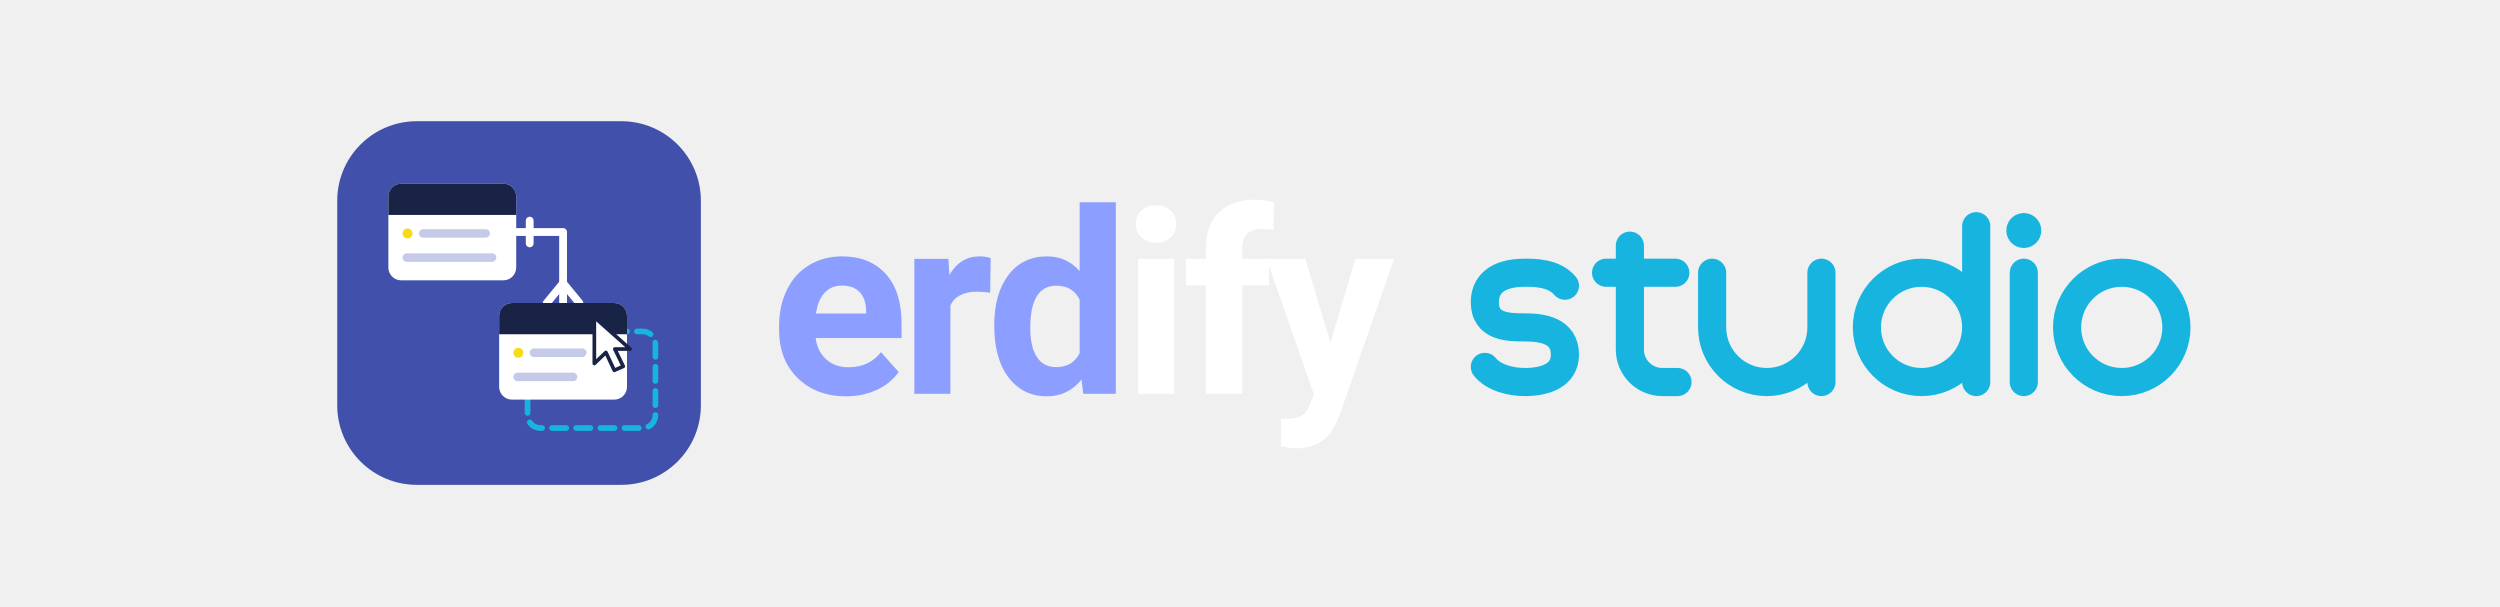
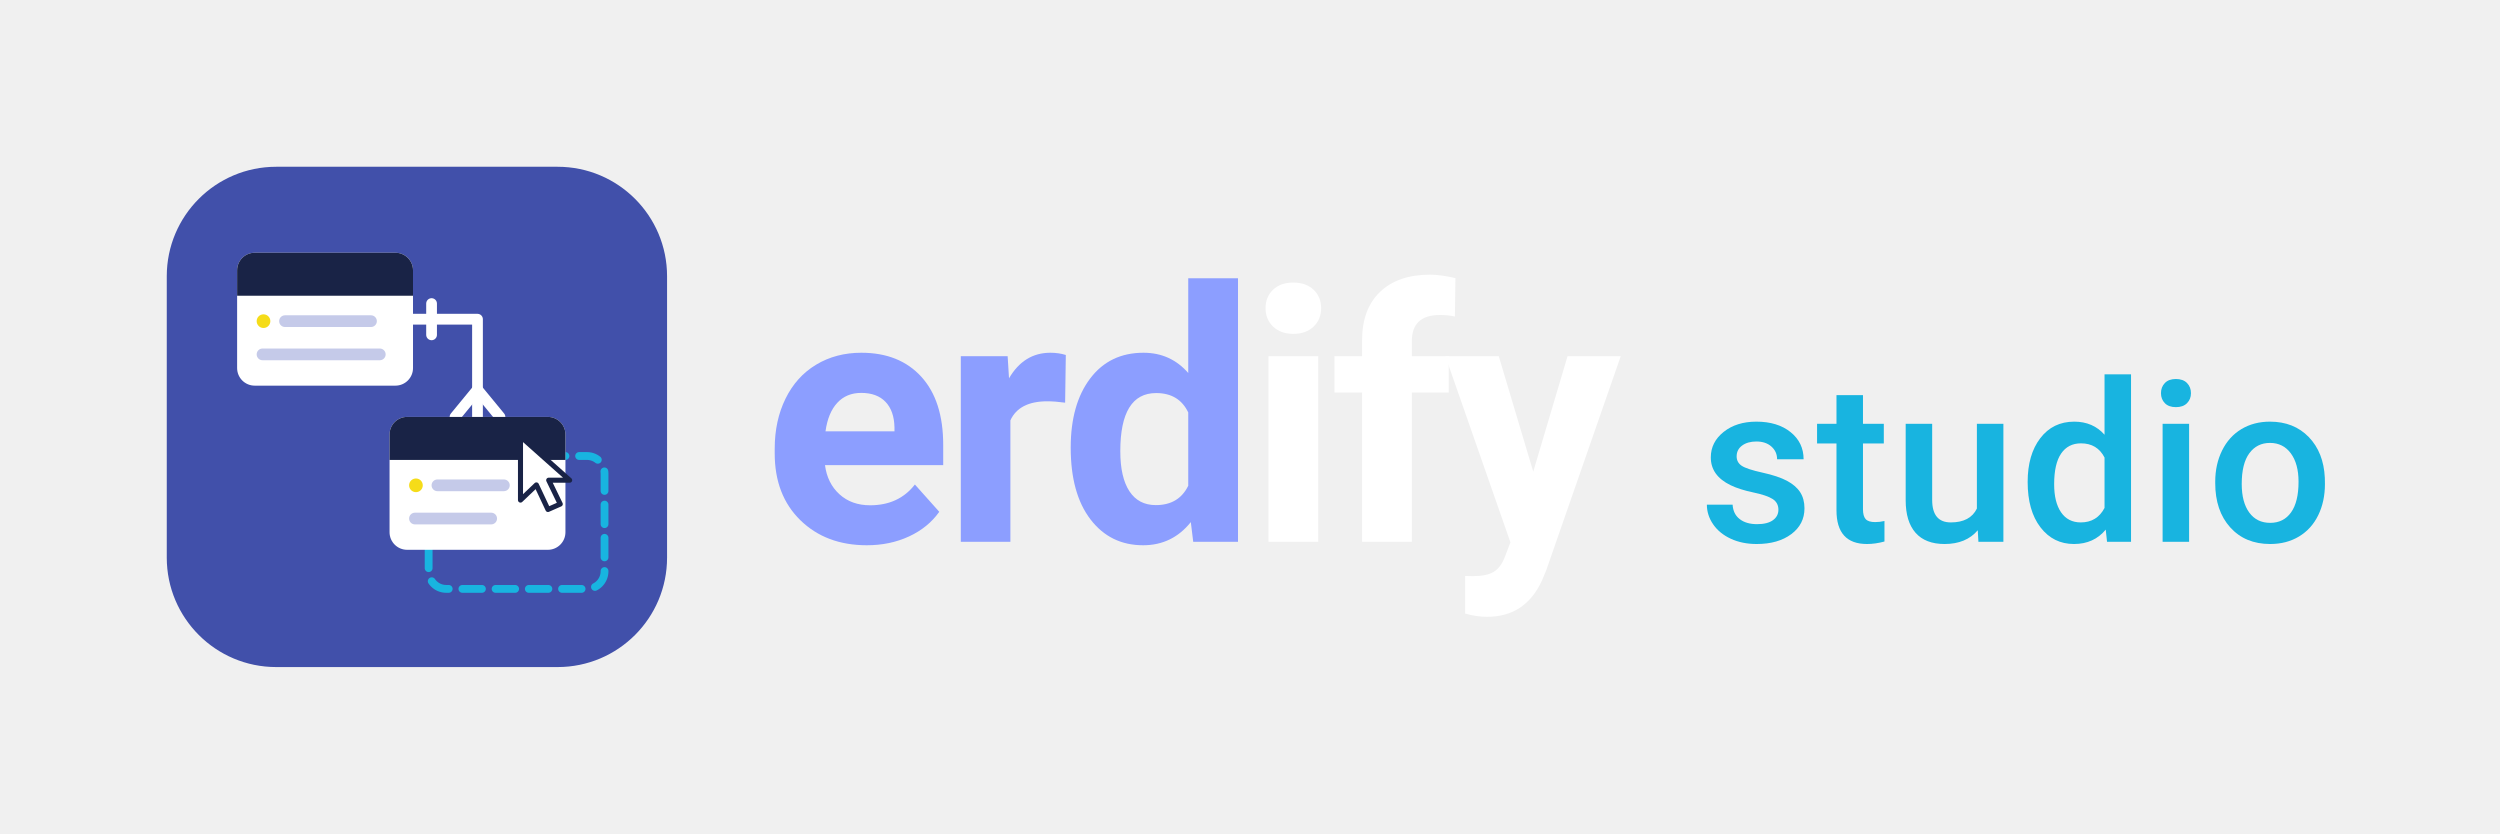
- <svg xmlns="http://www.w3.org/2000/svg" viewBox="0 0 2310 560" width="2310" height="560" role="img" aria-label="erdify studio">
-   <g transform="translate(311.6 112.0) scale(0.328125)">
+ <svg xmlns="http://www.w3.org/2000/svg" viewBox="0 0 1679 560" width="1679" height="560" role="img" aria-label="erdify studio">
+   <g transform="translate(112 112) scale(0.328125)">
    <rect width="1024" height="1024" rx="224" fill="#4150AA" />
    <path d="M504 312H636V512" stroke="#FFFFFF" stroke-width="22" stroke-linecap="round" stroke-linejoin="round" fill="none" />
    <path d="M542 280V344" stroke="#FFFFFF" stroke-width="22" stroke-linecap="round" stroke-linejoin="round" fill="none" />
    <path d="M636 456L590 512M636 456L682 512" stroke="#FFFFFF" stroke-width="22" stroke-linecap="round" stroke-linejoin="round" fill="none" />
    <rect x="144" y="176" width="360" height="272" rx="36" fill="#FFFFFF" />
    <path d="M144 212a36 36 0 0 1 36-36h288a36 36 0 0 1 36 36v52H144z" fill="#192346" />
    <circle cx="198" cy="316" r="14" fill="#F5DC19" />
    <rect x="230" y="304" width="200" height="24" rx="12" fill="#C5CAE9" />
    <rect x="184" y="372" width="264" height="24" rx="12" fill="#C5CAE9" />
    <rect x="536" y="592" width="360" height="272" rx="36" stroke="#18B4E0" stroke-width="16" stroke-dasharray="40 28" stroke-linecap="round" stroke-linejoin="round" fill="none" />
    <rect x="456" y="512" width="360" height="272" rx="36" fill="#FFFFFF" />
    <path d="M456 548a36 36 0 0 1 36-36h288a36 36 0 0 1 36 36v52H456z" fill="#192346" />
    <circle cx="510" cy="652" r="14" fill="#F5DC19" />
    <rect x="542" y="640" width="160" height="24" rx="12" fill="#C5CAE9" />
    <rect x="496" y="708" width="180" height="24" rx="12" fill="#C5CAE9" />
    <path transform="translate(724 552) scale(0.74)" d="M0 0V176L44 134L76 202L110 187L78 121H136Z" fill="#FFFFFF" stroke="#192346" stroke-width="14" stroke-linejoin="round" />
  </g>
-   <path d="M781.758 366.195Q754.332 366.195 737.104 349.371Q719.877 332.547 719.877 304.545V301.318Q719.877 282.535 727.137 267.728Q734.396 252.92 747.706 244.911Q761.015 236.902 778.07 236.902Q803.652 236.902 818.345 253.035Q833.037 269.168 833.037 298.783V312.381H753.64Q755.254 324.596 763.378 331.971Q771.502 339.346 783.947 339.346Q803.191 339.346 814.023 325.402L830.387 343.725Q822.896 354.326 810.105 360.261Q797.314 366.195 781.758 366.195ZM777.955 263.867Q768.045 263.867 761.88 270.551Q755.715 277.234 753.986 289.68H800.31V287.029Q800.08 275.967 794.318 269.917Q788.556 263.867 777.955 263.867Z" fill="#8C9EFF" />
-   <path d="M914.918 270.436Q908.119 269.514 902.933 269.514Q884.035 269.514 878.158 282.305V363.891H844.855V239.207H876.314L877.236 254.072Q887.262 236.902 905.008 236.902Q910.539 236.902 915.379 238.4Z" fill="#8C9EFF" />
-   <path d="M918.67 300.627Q918.67 271.473 931.749 254.188Q944.828 236.902 967.529 236.902Q985.736 236.902 997.605 250.5V186.891H1031.023V363.891H1000.947L999.334 350.639Q986.889 366.195 967.299 366.195Q945.289 366.195 931.979 348.853Q918.67 331.51 918.67 300.627ZM951.973 303.047Q951.973 320.562 958.08 329.896Q964.187 339.23 975.826 339.23Q991.268 339.23 997.605 326.209V277.004Q991.383 263.982 976.057 263.982Q951.973 263.982 951.973 303.047Z" fill="#8C9EFF" />
-   <path d="M1084.902 363.891H1051.484V239.207H1084.902ZM1049.525 206.941Q1049.525 199.451 1054.538 194.611Q1059.551 189.771 1068.193 189.771Q1076.721 189.771 1081.791 194.611Q1086.861 199.451 1086.861 206.941Q1086.861 214.547 1081.733 219.387Q1076.606 224.227 1068.193 224.227Q1059.781 224.227 1054.653 219.387Q1049.525 214.547 1049.525 206.941Z" fill="#FFFFFF" />
-   <path d="M1114.352 363.891V263.637H1095.799V239.207H1114.352V228.605Q1114.352 207.633 1126.394 196.052Q1138.436 184.471 1160.1 184.471Q1167.014 184.471 1177.039 186.775L1176.693 212.588Q1172.545 211.551 1166.553 211.551Q1147.77 211.551 1147.77 229.182V239.207H1172.545V263.637H1147.77V363.891Z" fill="#FFFFFF" />
-   <path d="M1229.305 316.76 1252.352 239.207H1288.074L1237.947 383.25L1235.182 389.818Q1224.004 414.248 1198.307 414.248Q1191.047 414.248 1183.557 412.059V386.822L1188.627 386.938Q1198.076 386.938 1202.743 384.057Q1207.41 381.176 1210.061 374.492L1213.979 364.236L1170.305 239.207H1206.143Z" fill="#FFFFFF" />
-   <path d="M1446 264.0C1436 252.0 1417.88 252.0 1409.0 252.0C1382 252.0 1372 264.0 1372 279.27C1372 302.5 1394.2 302.5 1409.0 302.5C1425.28 302.5 1446 305.53 1446 327.75C1446 347.0 1427.5 353.0 1409.0 353.0C1395.68 353.0 1380 349.0 1372 339.0 M1506 227.0V323.0a30 30 0 0 0 30 30H1550M1484 252.0H1548 M1582 252.0V302.5a50.5 50.5 0 0 0 101.0 0V252.0M1683.0 302.5V353.0 M1725.0 302.5a50.5 50.5 0 1 0 101.0 0a50.5 50.5 0 1 0 -101.0 0M1826.0 209.0V353.0 M1870.0 252.0V353.0 M1910.0 302.5a50.5 50.5 0 1 0 101.0 0a50.5 50.5 0 1 0 -101.0 0" stroke="#18B4E0" stroke-width="26" stroke-linecap="round" stroke-linejoin="round" fill="none" />
-   <circle cx="1870.0" cy="213.0" r="16.12" fill="#18B4E0" />
+   <path d="M582.178 366.195Q554.752 366.195 537.524 349.371Q520.297 332.547 520.297 304.545V301.318Q520.297 282.535 527.557 267.728Q534.816 252.92 548.126 244.911Q561.436 236.902 578.49 236.902Q604.072 236.902 618.765 253.035Q633.457 269.168 633.457 298.783V312.381H554.061Q555.674 324.596 563.798 331.971Q571.922 339.346 584.367 339.346Q603.611 339.346 614.443 325.402L630.807 343.725Q623.316 354.326 610.525 360.261Q597.734 366.195 582.178 366.195ZM578.375 263.867Q568.465 263.867 562.3 270.551Q556.135 277.234 554.406 289.68H600.73V287.029Q600.5 275.967 594.738 269.917Q588.977 263.867 578.375 263.867Z" fill="#8C9EFF" />
+   <path d="M715.338 270.436Q708.539 269.514 703.354 269.514Q684.455 269.514 678.578 282.305V363.891H645.275V239.207H676.734L677.656 254.072Q687.682 236.902 705.428 236.902Q710.959 236.902 715.799 238.4Z" fill="#8C9EFF" />
+   <path d="M719.09 300.627Q719.09 271.473 732.169 254.188Q745.248 236.902 767.949 236.902Q786.156 236.902 798.026 250.5V186.891H831.444V363.891H801.367L799.754 350.639Q787.309 366.195 767.719 366.195Q745.709 366.195 732.4 348.853Q719.09 331.51 719.09 300.627ZM752.393 303.047Q752.393 320.562 758.5 329.896Q764.608 339.23 776.246 339.23Q791.688 339.23 798.026 326.209V277.004Q791.803 263.982 776.477 263.982Q752.393 263.982 752.393 303.047Z" fill="#8C9EFF" />
+   <path d="M885.322 363.891H851.905V239.207H885.322ZM849.946 206.941Q849.946 199.451 854.958 194.611Q859.971 189.771 868.614 189.771Q877.141 189.771 882.211 194.611Q887.281 199.451 887.281 206.941Q887.281 214.547 882.154 219.387Q877.026 224.227 868.614 224.227Q860.201 224.227 855.073 219.387Q849.946 214.547 849.946 206.941Z" fill="#FFFFFF" />
+   <path d="M914.772 363.891V263.637H896.219V239.207H914.772V228.605Q914.772 207.633 926.814 196.052Q938.856 184.471 960.52 184.471Q967.434 184.471 977.459 186.775L977.114 212.588Q972.965 211.551 966.973 211.551Q948.19 211.551 948.19 229.182V239.207H972.965V263.637H948.19V363.891Z" fill="#FFFFFF" />
+   <path d="M1029.725 316.76 1052.772 239.207H1088.495L1038.368 383.25L1035.602 389.818Q1024.424 414.248 998.727 414.248Q991.467 414.248 983.977 412.059V386.822L989.047 386.938Q998.496 386.938 1003.163 384.057Q1007.83 381.176 1010.481 374.492L1014.399 364.236L970.725 239.207H1006.563Z" fill="#FFFFFF" />
+   <path d="M1194.38 342.357Q1194.38 337.597 1190.462 335.106Q1186.543 332.616 1177.461 330.712Q1168.379 328.808 1162.3 325.878Q1148.97 319.433 1148.97 307.201Q1148.97 296.947 1157.613 290.062Q1166.255 283.178 1179.585 283.178Q1193.794 283.178 1202.547 290.209Q1211.299 297.24 1211.299 308.446H1193.501Q1193.501 303.319 1189.693 299.914Q1185.884 296.508 1179.585 296.508Q1173.726 296.508 1170.027 299.218Q1166.329 301.928 1166.329 306.469Q1166.329 310.57 1169.771 312.841Q1173.213 315.111 1183.687 317.418Q1194.161 319.726 1200.13 322.912Q1206.099 326.098 1208.992 330.565Q1211.885 335.033 1211.885 341.405Q1211.885 352.099 1203.023 358.727Q1194.161 365.355 1179.805 365.355Q1170.064 365.355 1162.447 361.84Q1154.829 358.324 1150.581 352.172Q1146.333 346.02 1146.333 338.915H1163.619Q1163.985 345.214 1168.379 348.62Q1172.774 352.025 1180.025 352.025Q1187.056 352.025 1190.718 349.352Q1194.38 346.679 1194.38 342.357Z" fill="#18B4E0" />
+   <path d="M1251.178 265.38V284.643H1265.167V297.826H1251.178V342.064Q1251.178 346.605 1252.973 348.62Q1254.767 350.634 1259.381 350.634Q1262.457 350.634 1265.607 349.901V363.671Q1259.528 365.355 1253.888 365.355Q1233.38 365.355 1233.38 342.724V297.826H1220.343V284.643H1233.38V265.38Z" fill="#18B4E0" />
+   <path d="M1328.264 356.127Q1320.427 365.355 1305.998 365.355Q1293.108 365.355 1286.479 357.812Q1279.851 350.268 1279.851 335.985V284.643H1297.649V335.766Q1297.649 350.854 1310.173 350.854Q1323.137 350.854 1327.678 341.552V284.643H1345.476V363.891H1328.704Z" fill="#18B4E0" />
+   <path d="M1361.771 323.681Q1361.771 305.37 1370.267 294.274Q1378.763 283.178 1393.045 283.178Q1405.643 283.178 1413.407 291.967V251.391H1431.204V363.891H1415.091L1414.212 355.688Q1406.229 365.355 1392.899 365.355Q1378.983 365.355 1370.377 354.149Q1361.771 342.943 1361.771 323.681ZM1379.569 325.219Q1379.569 337.304 1384.22 344.079Q1388.871 350.854 1397.44 350.854Q1408.353 350.854 1413.407 341.112V307.274Q1408.499 297.753 1397.586 297.753Q1388.944 297.753 1384.256 304.601Q1379.569 311.449 1379.569 325.219Z" fill="#18B4E0" />
+   <path d="M1470.204 363.891H1452.407V284.643H1470.204ZM1451.308 264.062Q1451.308 259.96 1453.908 257.25Q1456.508 254.54 1461.342 254.54Q1466.176 254.54 1468.813 257.25Q1471.45 259.96 1471.45 264.062Q1471.45 268.09 1468.813 270.763Q1466.176 273.437 1461.342 273.437Q1456.508 273.437 1453.908 270.763Q1451.308 268.09 1451.308 264.062Z" fill="#18B4E0" />
+   <path d="M1487.745 323.534Q1487.745 311.889 1492.359 302.55Q1496.973 293.212 1505.323 288.195Q1513.672 283.178 1524.512 283.178Q1540.552 283.178 1550.55 293.505Q1560.547 303.832 1561.353 320.897L1561.426 325.072Q1561.426 336.791 1556.922 346.02Q1552.417 355.248 1544.031 360.302Q1535.645 365.355 1524.659 365.355Q1507.886 365.355 1497.815 354.186Q1487.745 343.017 1487.745 324.413ZM1505.542 325.072Q1505.542 337.304 1510.596 344.225Q1515.65 351.146 1524.659 351.146Q1533.667 351.146 1538.684 344.115Q1543.702 337.084 1543.702 323.534Q1543.702 311.522 1538.538 304.491Q1533.374 297.46 1524.512 297.46Q1515.796 297.46 1510.669 304.381Q1505.542 311.303 1505.542 325.072Z" fill="#18B4E0" />
</svg>
